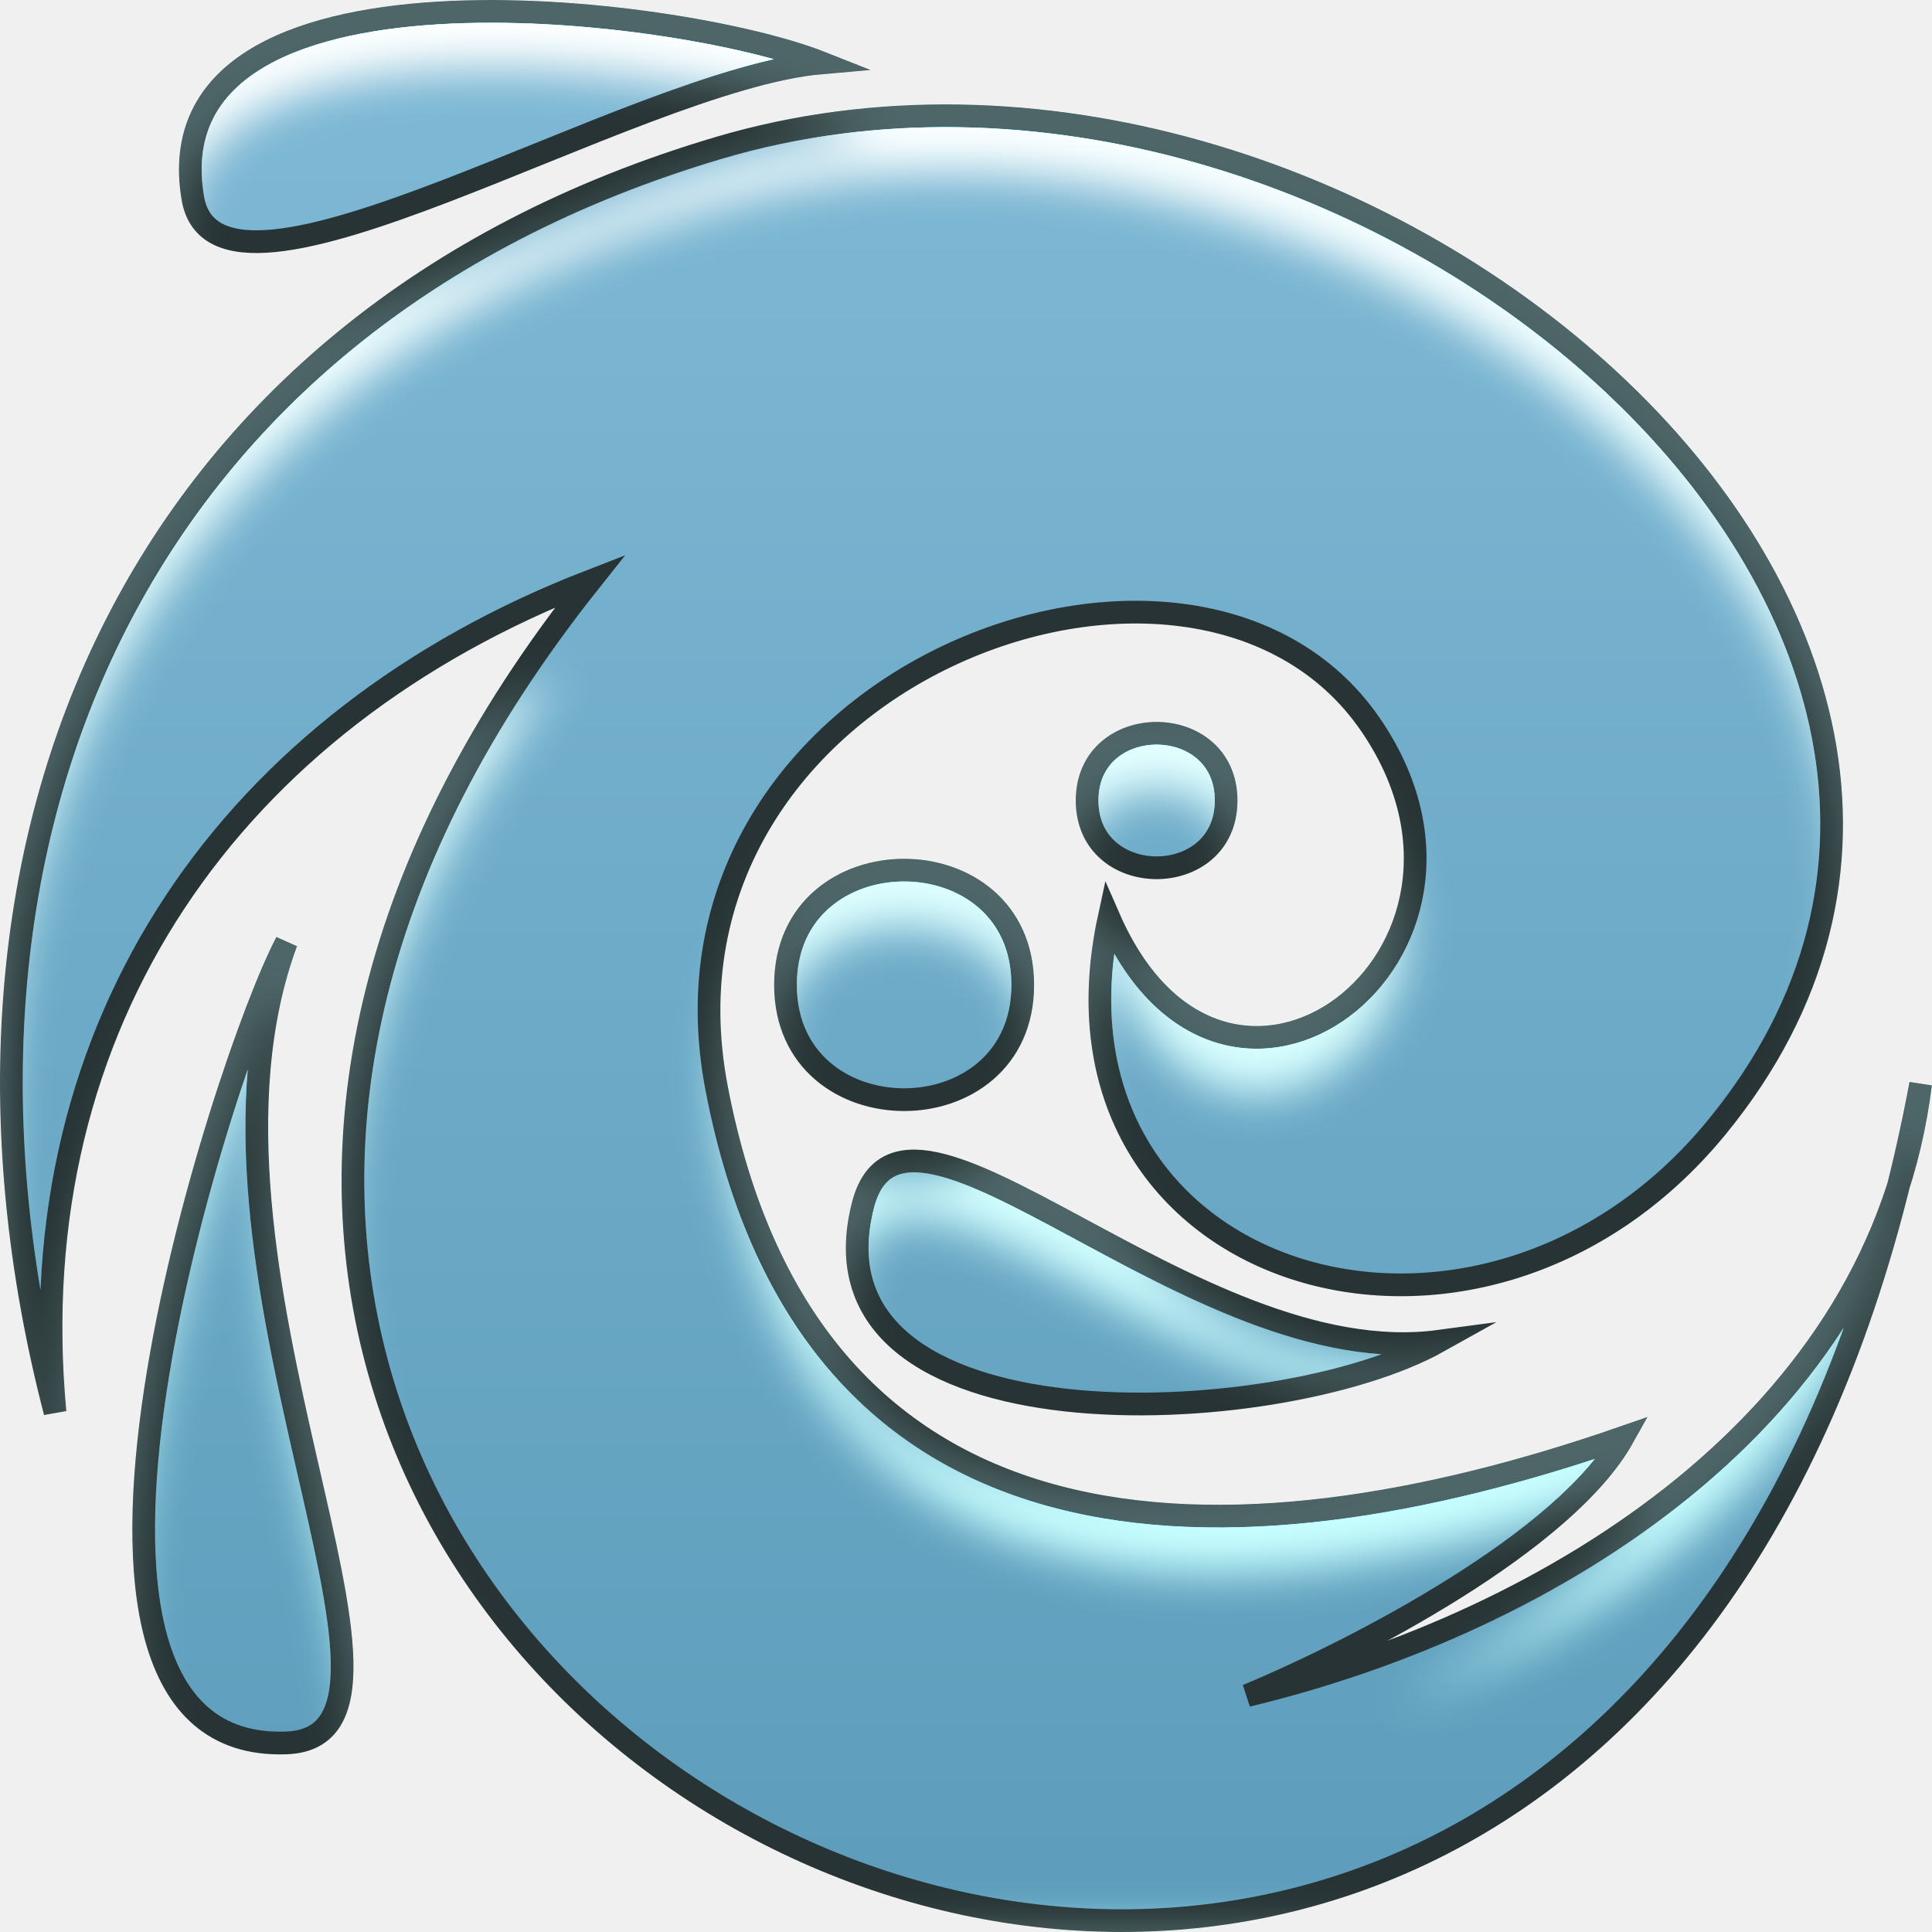
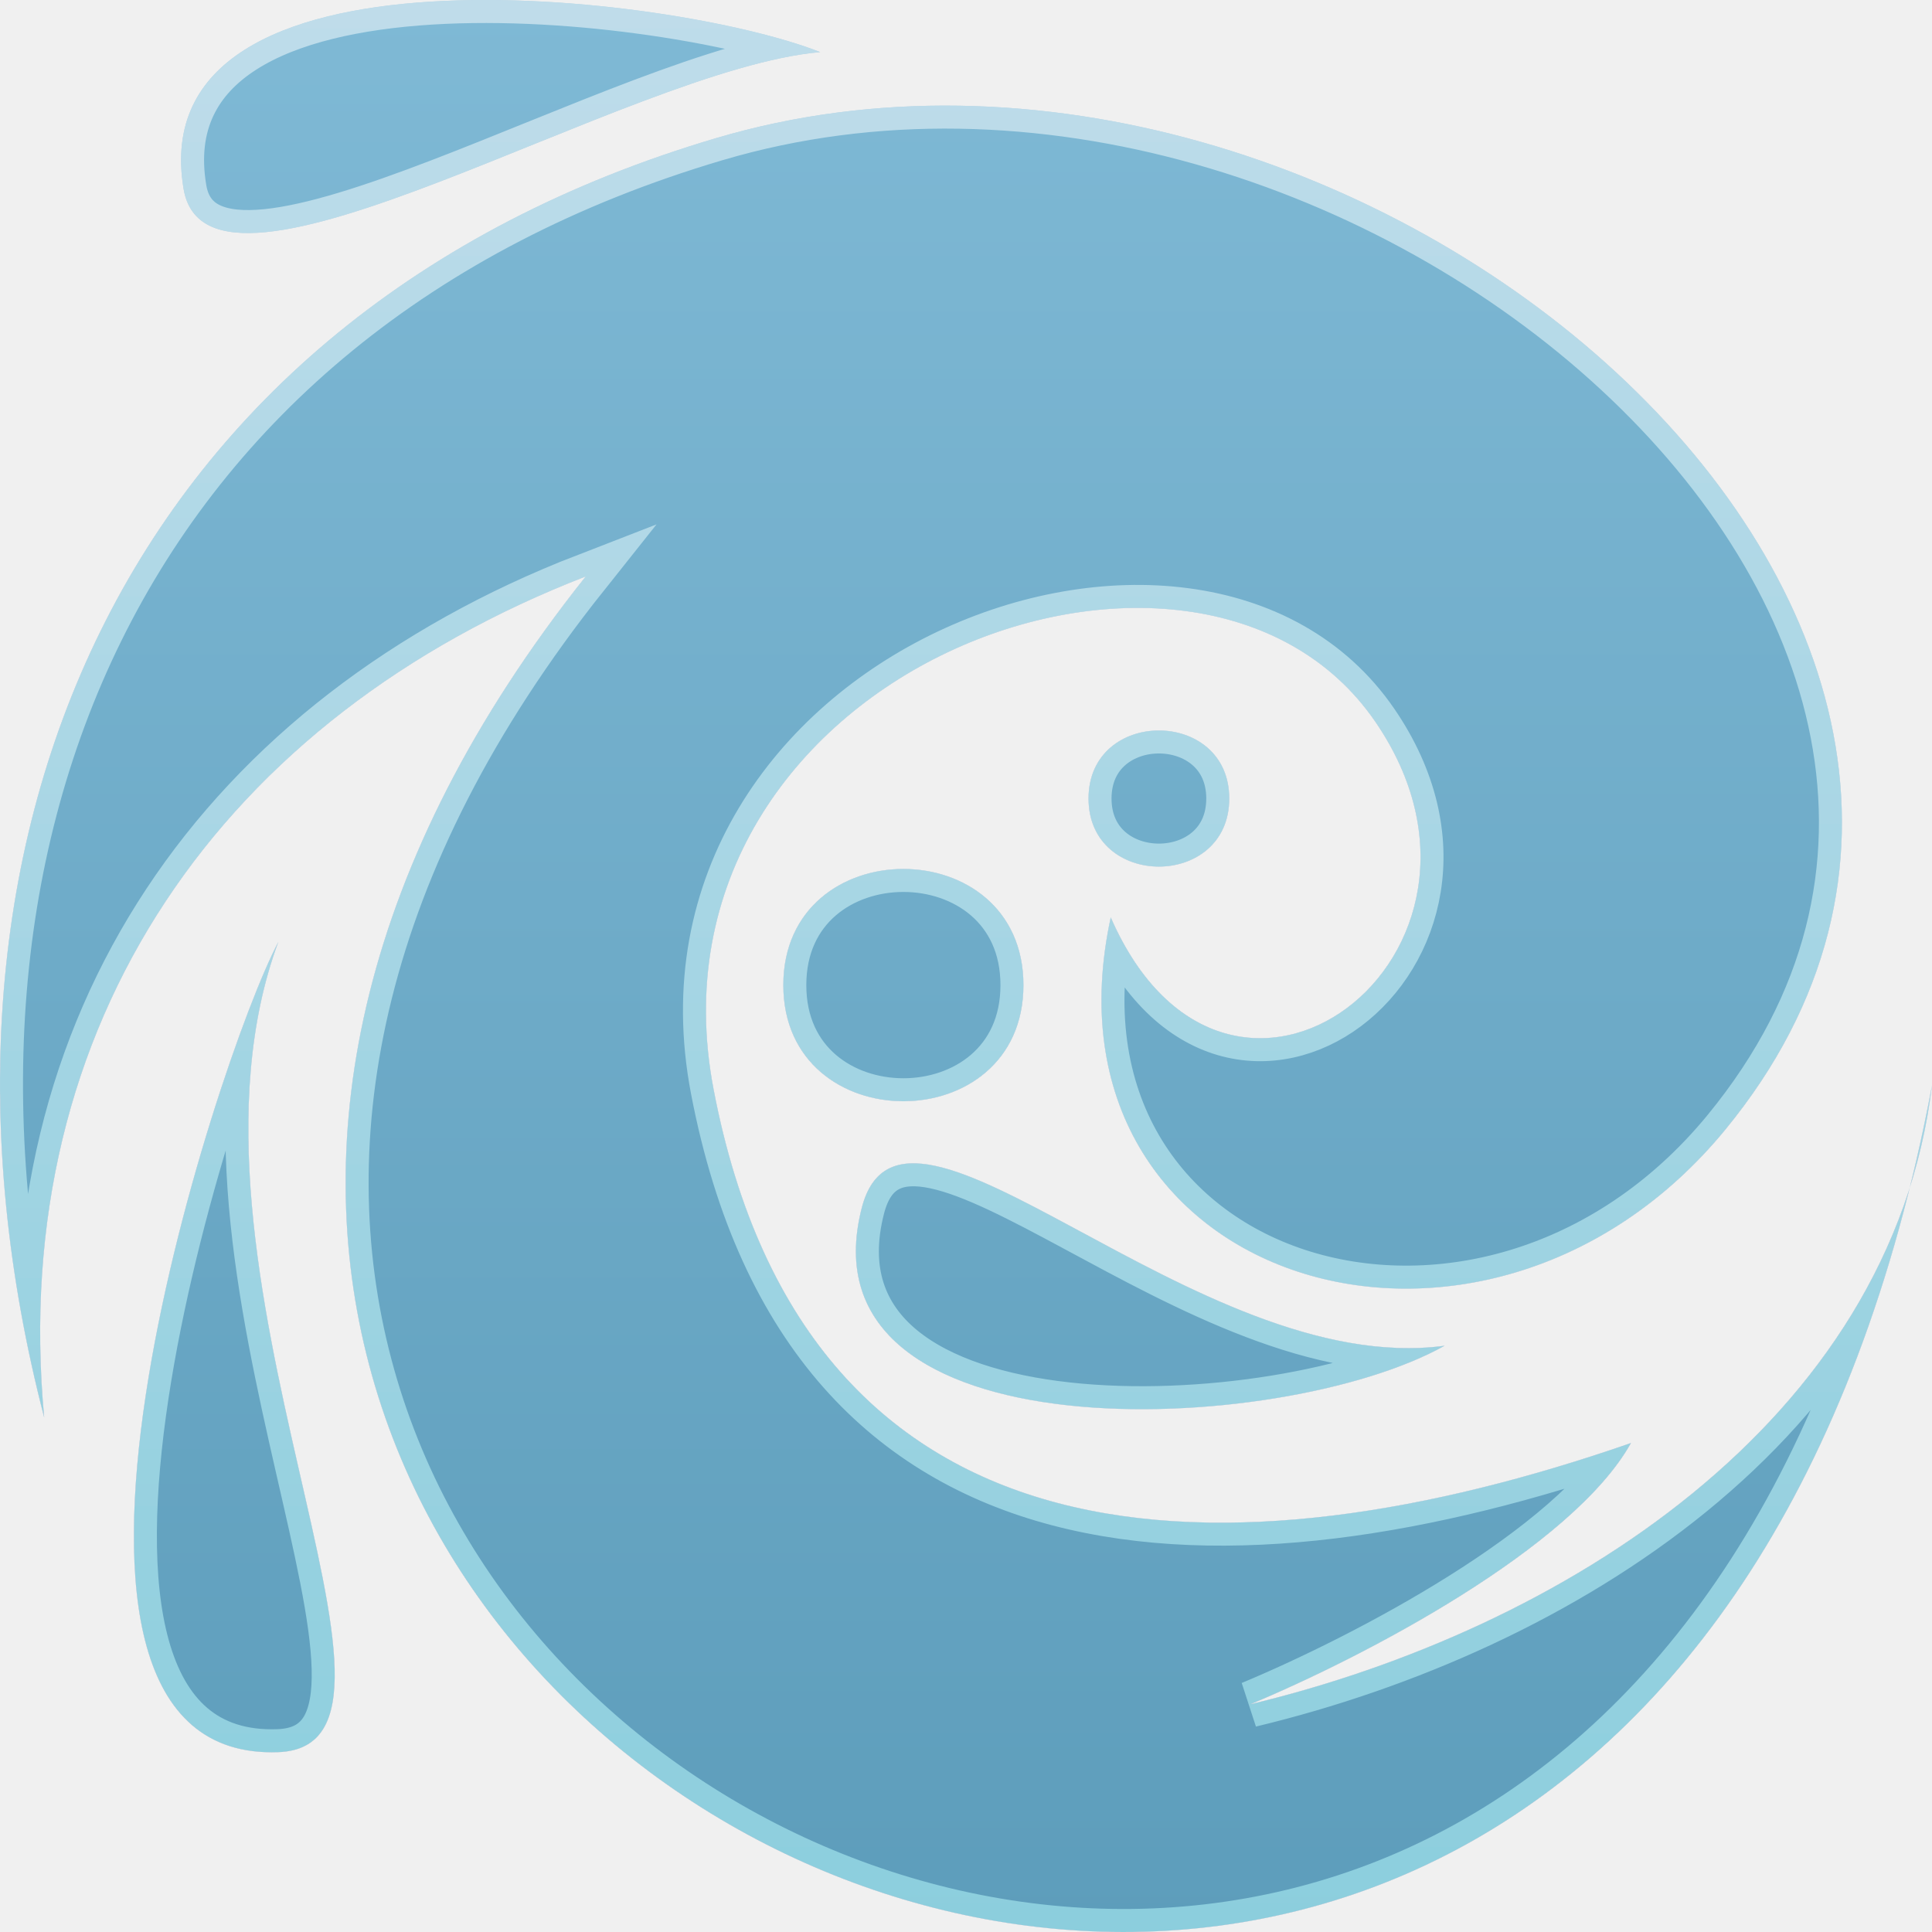
- <svg xmlns="http://www.w3.org/2000/svg" width="85" height="85" viewBox="0 0 85 85" fill="none">
-   <g filter="url(#filter0_i_2494_26)">
-     <path d="M36.16 2.765C27.766 3.492 9.555 15.129 8.481 8.708C6.597 -2.548 29.802 0.245 36.16 2.765ZM48.793 40.385C53.909 52.082 67.259 42.015 60.289 31.87C52.533 20.578 28.067 29.803 31.527 47.868C35.628 69.291 54.043 69.273 71.413 63.239C68.858 67.811 59.816 72.536 54.872 74.596C68.362 71.356 82.714 62.38 84.5 47.689C71.413 117.495 -13.67 75.37 25.965 25.564C10.246 31.649 0.827 44.963 2.421 62.13C-3.996 37.405 5.644 14.196 31.634 6.505C59.343 -1.694 93.655 27.504 75.521 49.607C65.015 62.412 45.328 56.358 48.793 40.385ZM47.827 35.219C47.827 31.273 53.946 31.273 53.946 35.219C53.946 39.165 47.827 39.165 47.827 35.219ZM34.557 43.331C34.557 36.597 44.998 36.597 44.998 43.331C44.998 50.064 34.557 50.064 34.557 43.331ZM12.602 41.453C7.353 55.603 20.155 76.401 12.602 76.681C-0.054 77.151 9.875 46.607 12.602 41.453ZM63.309 59.011C56.146 63.021 35.174 63.901 37.966 53.021C39.773 45.977 52.452 60.462 63.309 59.011Z" fill="url(#paint0_linear_2494_26)" stroke-miterlimit="10" stroke="#273334" />
-   </g>
+ <svg xmlns="http://www.w3.org/2000/svg" xmlns:xlink="http://www.w3.org/1999/xlink" width="84" height="84" viewBox="0 0 84 84" fill="none">
+   <use xlink:href="#stroke0_2494_26" fill="url(#paint0_linear_2494_26)" />
+   <mask id="stroke1_2494_26" fill="white">
+     <use xlink:href="#stroke0_2494_26" />
+   </mask>
+   <path d="M35.66 2.265C27.266 2.992 9.055 14.629 7.981 8.208C6.097 -3.048 29.302 -0.255 35.66 2.265ZM48.293 39.885C53.409 51.582 66.759 41.515 59.789 31.37C52.033 20.078 27.567 29.303 31.027 47.368C35.128 68.791 53.543 68.773 70.913 62.739C68.358 67.311 59.316 72.036 54.372 74.096C67.862 70.856 82.214 61.88 84 47.189C70.913 116.995 -14.17 74.87 25.465 25.064C9.746 31.149 0.327 44.463 1.921 61.63C-4.496 36.905 5.144 13.696 31.134 6.005C58.843 -2.194 93.155 27.004 75.021 49.107C64.515 61.912 44.828 55.858 48.293 39.885ZM47.328 34.719C47.328 30.773 53.446 30.773 53.446 34.719C53.446 38.665 47.328 38.665 47.328 34.719ZM34.057 42.831C34.057 36.097 44.498 36.097 44.498 42.831C44.498 49.564 34.057 49.564 34.057 42.831ZM12.102 40.953C6.853 55.103 19.655 75.901 12.102 76.181C-0.554 76.651 9.375 46.107 12.102 40.953ZM62.809 58.511C55.646 62.521 34.674 63.401 37.466 52.521C39.273 45.477 51.952 59.962 62.809 58.511Z" stroke-width="2" stroke-miterlimit="10" stroke="white" stroke-opacity="0.5" style="mix-blend-mode:overlay" mask="url(#stroke1_2494_26)" />
  <defs>
-     <filter id="filter0_i_2494_26" x="0" y="0" width="84.997" height="87" filterUnits="userSpaceOnUse" color-interpolation-filters="sRGB">
-       <feFlood flood-opacity="0" result="BackgroundImageFix" />
-       <feBlend mode="normal" in="SourceGraphic" in2="BackgroundImageFix" result="shape" />
-       <feColorMatrix in="SourceAlpha" type="matrix" values="0 0 0 0 0 0 0 0 0 0 0 0 0 0 0 0 0 0 127 0" result="hardAlpha" />
-       <feOffset dy="3" />
-       <feGaussianBlur stdDeviation="1" />
-       <feComposite in2="hardAlpha" operator="arithmetic" k2="-1" k3="1" />
-       <feColorMatrix type="matrix" values="0 0 0 0 1 0 0 0 0 1 0 0 0 0 1 0 0 0 1 0" />
-       <feBlend mode="overlay" in2="shape" result="effect1_innerShadow_2494_26" />
-     </filter>
-     <linearGradient id="paint0_linear_2494_26" x1="42.5" y1="0.5" x2="42.5" y2="84.5" gradientUnits="userSpaceOnUse">
+     <linearGradient id="paint0_linear_2494_26" x1="42" y1="0" x2="42" y2="84" gradientUnits="userSpaceOnUse">
      <stop stop-color="#7FB9D5" />
      <stop offset="1" stop-color="#5D9DBB" />
    </linearGradient>
+     <path id="stroke0_2494_26" d="M35.66 2.265C27.266 2.992 9.055 14.629 7.981 8.208C6.097 -3.048 29.302 -0.255 35.66 2.265ZM48.293 39.885C53.409 51.582 66.759 41.515 59.789 31.37C52.033 20.078 27.567 29.303 31.027 47.368C35.128 68.791 53.543 68.773 70.913 62.739C68.358 67.311 59.316 72.036 54.372 74.096C67.862 70.856 82.214 61.88 84 47.189C70.913 116.995 -14.17 74.87 25.465 25.064C9.746 31.149 0.327 44.463 1.921 61.63C-4.496 36.905 5.144 13.696 31.134 6.005C58.843 -2.194 93.155 27.004 75.021 49.107C64.515 61.912 44.828 55.858 48.293 39.885ZM47.327 34.719C47.327 30.773 53.446 30.773 53.446 34.719C53.446 38.665 47.327 38.665 47.327 34.719ZM34.057 42.831C34.057 36.097 44.498 36.097 44.498 42.831C44.498 49.564 34.057 49.564 34.057 42.831ZM12.102 40.953C6.853 55.103 19.655 75.901 12.102 76.181C-0.554 76.651 9.375 46.107 12.102 40.953ZM62.809 58.511C55.646 62.521 34.674 63.401 37.466 52.521C39.273 45.477 51.952 59.962 62.809 58.511Z" />
  </defs>
</svg>
